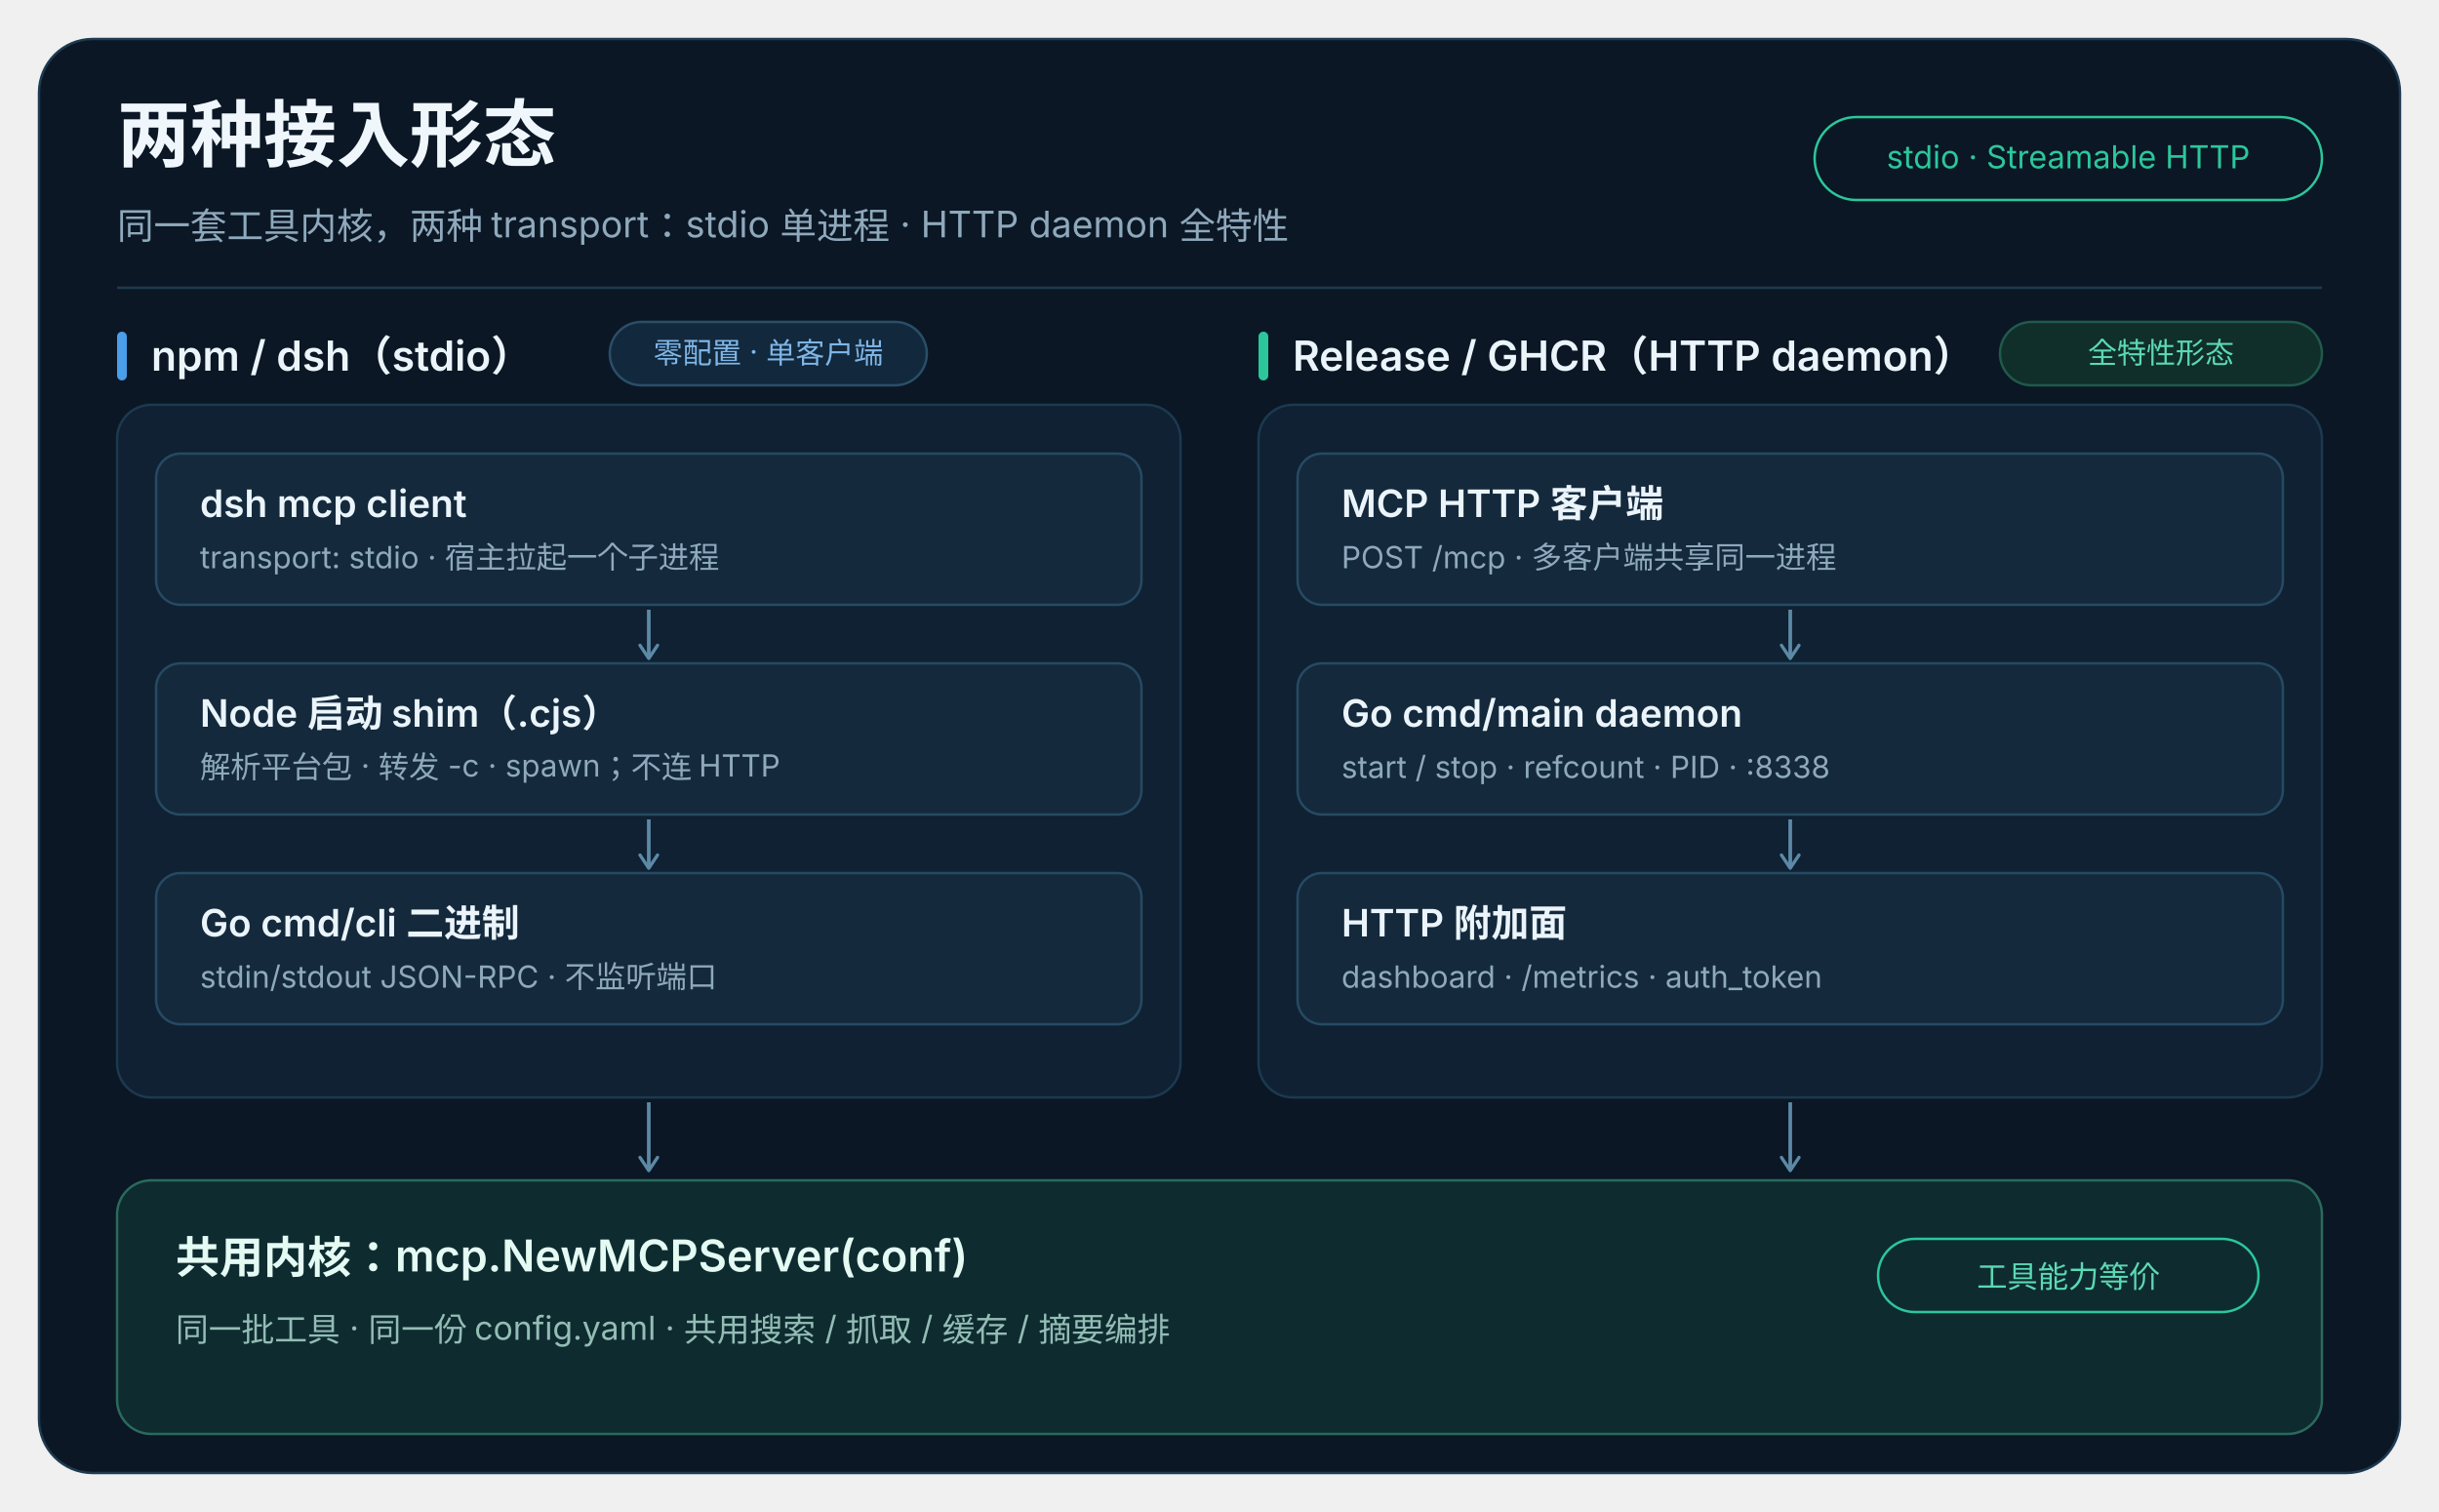
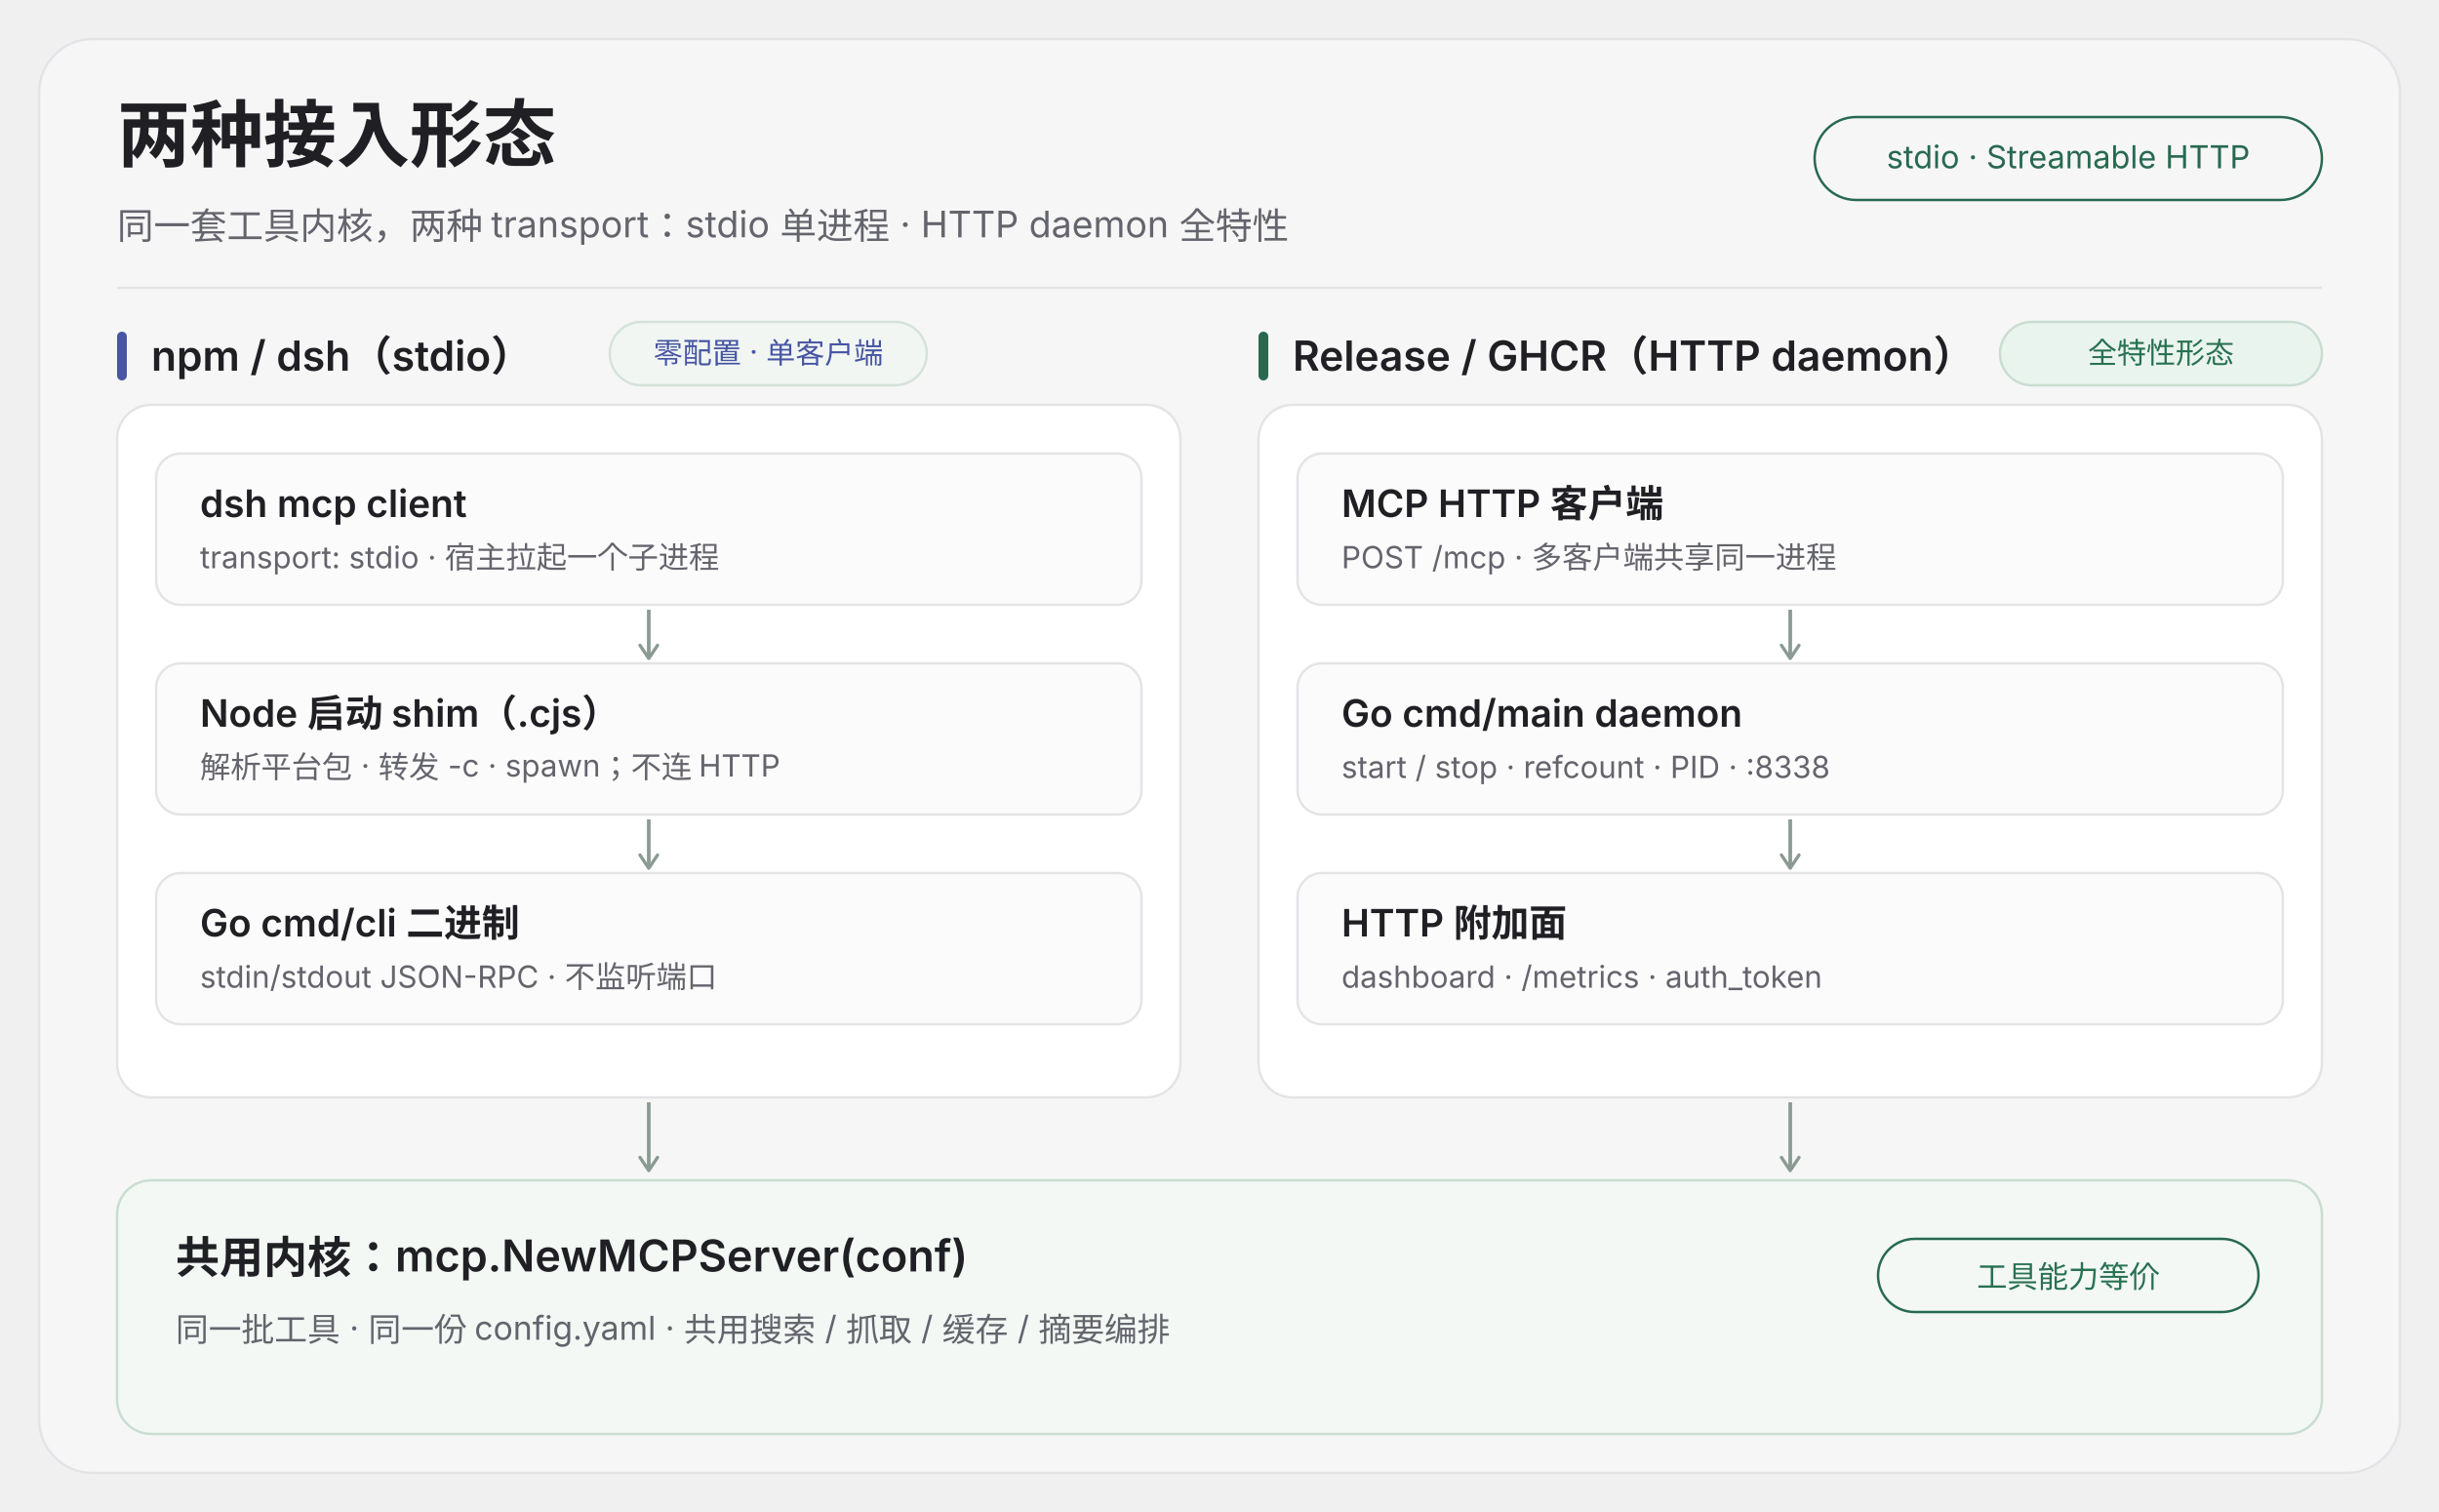
- <svg xmlns="http://www.w3.org/2000/svg" viewBox="0 0 1000 620" width="1000" height="620" role="img" font-family="system-ui, -apple-system, 'Segoe UI', 'PingFang SC', 'Microsoft YaHei', sans-serif">
+ <svg xmlns="http://www.w3.org/2000/svg" viewBox="0 0 1000 620" width="1000" height="620" role="img" font-family="'Inter Variable', system-ui, -apple-system, 'Segoe UI', 'PingFang SC', 'Microsoft YaHei', sans-serif">
  <defs>
    <marker id="arrow" viewBox="0 0 10 10" refX="8" refY="5" markerWidth="6" markerHeight="6" orient="auto-start-reverse">
-       <path d="M2 1L8 5L2 9" fill="none" stroke="#5C8AA6" stroke-width="1.5" stroke-linecap="round" stroke-linejoin="round" />
+       <path d="M2 1L8 5L2 9" fill="none" stroke="#8B9A92" stroke-width="1.5" stroke-linecap="round" stroke-linejoin="round" />
    </marker>
  </defs>
-   <rect x="16" y="16" width="968" height="588" rx="22" fill="#0B1725" stroke="#1E3A50" stroke-width="1" />
-   <text x="48" y="66" font-size="30" font-weight="700" fill="#F0F7FC">两种接入形态</text>
-   <text x="48" y="98" font-size="15" fill="#8FA9BC">同一套工具内核，两种 transport：stdio 单进程 · HTTP daemon 全特性</text>
-   <rect x="744" y="48" width="208" height="34" rx="17" fill="none" stroke="#2BC79B" stroke-width="1" />
-   <text x="848" y="69" text-anchor="middle" font-size="13" fill="#2BC79B">stdio · Streamable HTTP</text>
-   <line x1="48" y1="118" x2="952" y2="118" stroke="#1E3A50" stroke-width="1" />
-   <rect x="48" y="136" width="4" height="20" rx="2" fill="#4A9EEA" />
-   <text x="62" y="152" font-size="17" font-weight="600" fill="#EAF4FA">npm / dsh（stdio）</text>
-   <rect x="250" y="132" width="130" height="26" rx="13" fill="#12283C" stroke="#2A4E68" stroke-width="1" />
-   <text x="315" y="149" text-anchor="middle" font-size="12" fill="#7FB6E8">零配置 · 单客户端</text>
-   <rect x="516" y="136" width="4" height="20" rx="2" fill="#2BC79B" />
-   <text x="530" y="152" font-size="17" font-weight="600" fill="#EAF4FA">Release / GHCR（HTTP daemon）</text>
-   <rect x="820" y="132" width="132" height="26" rx="13" fill="#102E2A" stroke="#1F5A4A" stroke-width="1" />
-   <text x="886" y="149" text-anchor="middle" font-size="12" fill="#5BD9B3">全特性形态</text>
-   <rect x="48" y="166" width="436" height="284" rx="14" fill="#0F2132" stroke="#1C3950" stroke-width="1" />
-   <rect x="516" y="166" width="436" height="284" rx="14" fill="#0F2132" stroke="#1C3950" stroke-width="1" />
-   <rect x="64" y="186" width="404" height="62" rx="10" fill="#14293C" stroke="#264A63" stroke-width="1" />
-   <text x="82" y="212" font-size="15.5" font-weight="600" fill="#EAF4FA">dsh mcp client</text>
-   <text x="82" y="233" font-size="12.5" fill="#8FA9BC">transport: stdio · 宿主拉起一个子进程</text>
-   <rect x="532" y="186" width="404" height="62" rx="10" fill="#14293C" stroke="#264A63" stroke-width="1" />
-   <text x="550" y="212" font-size="15.5" font-weight="600" fill="#EAF4FA">MCP HTTP 客户端</text>
-   <text x="550" y="233" font-size="12.5" fill="#8FA9BC">POST /mcp · 多客户端共享同一进程</text>
-   <path d="M266 250 L266 270" fill="none" stroke="#5C8AA6" stroke-width="1.5" marker-end="url(#arrow)" />
-   <path d="M734 250 L734 270" fill="none" stroke="#5C8AA6" stroke-width="1.5" marker-end="url(#arrow)" />
-   <rect x="64" y="272" width="404" height="62" rx="10" fill="#14293C" stroke="#264A63" stroke-width="1" />
-   <text x="82" y="298" font-size="15.5" font-weight="600" fill="#EAF4FA">Node 启动 shim（.cjs）</text>
-   <text x="82" y="319" font-size="12.5" fill="#8FA9BC">解析平台包 · 转发 -c · spawn；不连 HTTP</text>
-   <rect x="532" y="272" width="404" height="62" rx="10" fill="#14293C" stroke="#264A63" stroke-width="1" />
-   <text x="550" y="298" font-size="15.5" font-weight="600" fill="#EAF4FA">Go cmd/main daemon</text>
-   <text x="550" y="319" font-size="12.5" fill="#8FA9BC">start / stop · refcount · PID · :8338</text>
-   <path d="M266 336 L266 356" fill="none" stroke="#5C8AA6" stroke-width="1.5" marker-end="url(#arrow)" />
-   <path d="M734 336 L734 356" fill="none" stroke="#5C8AA6" stroke-width="1.5" marker-end="url(#arrow)" />
-   <rect x="64" y="358" width="404" height="62" rx="10" fill="#14293C" stroke="#264A63" stroke-width="1" />
-   <text x="82" y="384" font-size="15.5" font-weight="600" fill="#EAF4FA">Go cmd/cli 二进制</text>
-   <text x="82" y="405" font-size="12.5" fill="#8FA9BC">stdin/stdout JSON-RPC · 不监听端口</text>
-   <rect x="532" y="358" width="404" height="62" rx="10" fill="#14293C" stroke="#264A63" stroke-width="1" />
-   <text x="550" y="384" font-size="15.5" font-weight="600" fill="#EAF4FA">HTTP 附加面</text>
-   <text x="550" y="405" font-size="12.5" fill="#8FA9BC">dashboard · /metrics · auth_token</text>
-   <path d="M266 452 L266 480" fill="none" stroke="#5C8AA6" stroke-width="1.5" marker-end="url(#arrow)" />
-   <path d="M734 452 L734 480" fill="none" stroke="#5C8AA6" stroke-width="1.5" marker-end="url(#arrow)" />
-   <rect x="48" y="484" width="904" height="104" rx="14" fill="#0E2B30" stroke="#2A6A5C" stroke-width="1" />
-   <text x="72" y="522" font-size="18" font-weight="600" fill="#E4FBF3">共用内核：mcp.NewMCPServer(conf)</text>
-   <text x="72" y="550" font-size="13.5" fill="#93BDB4">同一批工具 · 同一份 config.yaml · 共用搜索 / 抓取 / 缓存 / 摘要编排</text>
-   <rect x="770" y="508" width="156" height="30" rx="15" fill="none" stroke="#2BC79B" stroke-width="1" />
-   <text x="848" y="528" text-anchor="middle" font-size="12.5" fill="#5BD9B3">工具能力等价</text>
+   <rect x="16" y="16" width="968" height="588" rx="22" fill="#F6F6F7" stroke="#E4E4E7" stroke-width="1" />
+   <text x="48" y="66" font-size="30" font-weight="700" fill="#202024">两种接入形态</text>
+   <text x="48" y="98" font-size="15" fill="#64646C">同一套工具内核，两种 transport：stdio 单进程 · HTTP daemon 全特性</text>
+   <rect x="744" y="48" width="208" height="34" rx="17" fill="none" stroke="#286950" stroke-width="1" />
+   <text x="848" y="69" text-anchor="middle" font-size="13" fill="#286950">stdio · Streamable HTTP</text>
+   <line x1="48" y1="118" x2="952" y2="118" stroke="#E4E4E7" stroke-width="1" />
+   <rect x="48" y="136" width="4" height="20" rx="2" fill="#4755A2" />
+   <text x="62" y="152" font-size="17" font-weight="600" fill="#202024">npm / dsh（stdio）</text>
+   <rect x="250" y="132" width="130" height="26" rx="13" fill="#F1F6F3" stroke="#D5E2DA" stroke-width="1" />
+   <text x="315" y="149" text-anchor="middle" font-size="12" fill="#4755A2">零配置 · 单客户端</text>
+   <rect x="516" y="136" width="4" height="20" rx="2" fill="#286950" />
+   <text x="530" y="152" font-size="17" font-weight="600" fill="#202024">Release / GHCR（HTTP daemon）</text>
+   <rect x="820" y="132" width="132" height="26" rx="13" fill="#EAF4EE" stroke="#C9DDD1" stroke-width="1" />
+   <text x="886" y="149" text-anchor="middle" font-size="12" fill="#287153">全特性形态</text>
+   <rect x="48" y="166" width="436" height="284" rx="14" fill="#FFFFFF" stroke="#E4E4E7" stroke-width="1" />
+   <rect x="516" y="166" width="436" height="284" rx="14" fill="#FFFFFF" stroke="#E4E4E7" stroke-width="1" />
+   <rect x="64" y="186" width="404" height="62" rx="10" fill="#FBFBFC" stroke="#E4E4E7" stroke-width="1" />
+   <text x="82" y="212" font-size="15.5" font-weight="600" fill="#202024">dsh mcp client</text>
+   <text x="82" y="233" font-size="12.5" fill="#64646C">transport: stdio · 宿主拉起一个子进程</text>
+   <rect x="532" y="186" width="404" height="62" rx="10" fill="#FBFBFC" stroke="#E4E4E7" stroke-width="1" />
+   <text x="550" y="212" font-size="15.5" font-weight="600" fill="#202024">MCP HTTP 客户端</text>
+   <text x="550" y="233" font-size="12.5" fill="#64646C">POST /mcp · 多客户端共享同一进程</text>
+   <path d="M266 250 L266 270" fill="none" stroke="#8B9A92" stroke-width="1.5" marker-end="url(#arrow)" />
+   <path d="M734 250 L734 270" fill="none" stroke="#8B9A92" stroke-width="1.5" marker-end="url(#arrow)" />
+   <rect x="64" y="272" width="404" height="62" rx="10" fill="#FBFBFC" stroke="#E4E4E7" stroke-width="1" />
+   <text x="82" y="298" font-size="15.5" font-weight="600" fill="#202024">Node 启动 shim（.cjs）</text>
+   <text x="82" y="319" font-size="12.5" fill="#64646C">解析平台包 · 转发 -c · spawn；不连 HTTP</text>
+   <rect x="532" y="272" width="404" height="62" rx="10" fill="#FBFBFC" stroke="#E4E4E7" stroke-width="1" />
+   <text x="550" y="298" font-size="15.5" font-weight="600" fill="#202024">Go cmd/main daemon</text>
+   <text x="550" y="319" font-size="12.5" fill="#64646C">start / stop · refcount · PID · :8338</text>
+   <path d="M266 336 L266 356" fill="none" stroke="#8B9A92" stroke-width="1.5" marker-end="url(#arrow)" />
+   <path d="M734 336 L734 356" fill="none" stroke="#8B9A92" stroke-width="1.5" marker-end="url(#arrow)" />
+   <rect x="64" y="358" width="404" height="62" rx="10" fill="#FBFBFC" stroke="#E4E4E7" stroke-width="1" />
+   <text x="82" y="384" font-size="15.5" font-weight="600" fill="#202024">Go cmd/cli 二进制</text>
+   <text x="82" y="405" font-size="12.5" fill="#64646C">stdin/stdout JSON-RPC · 不监听端口</text>
+   <rect x="532" y="358" width="404" height="62" rx="10" fill="#FBFBFC" stroke="#E4E4E7" stroke-width="1" />
+   <text x="550" y="384" font-size="15.5" font-weight="600" fill="#202024">HTTP 附加面</text>
+   <text x="550" y="405" font-size="12.5" fill="#64646C">dashboard · /metrics · auth_token</text>
+   <path d="M266 452 L266 480" fill="none" stroke="#8B9A92" stroke-width="1.5" marker-end="url(#arrow)" />
+   <path d="M734 452 L734 480" fill="none" stroke="#8B9A92" stroke-width="1.5" marker-end="url(#arrow)" />
+   <rect x="48" y="484" width="904" height="104" rx="14" fill="#F3F8F5" stroke="#C9DDD1" stroke-width="1" />
+   <text x="72" y="522" font-size="18" font-weight="600" fill="#202024">共用内核：mcp.NewMCPServer(conf)</text>
+   <text x="72" y="550" font-size="13.5" fill="#64646C">同一批工具 · 同一份 config.yaml · 共用搜索 / 抓取 / 缓存 / 摘要编排</text>
+   <rect x="770" y="508" width="156" height="30" rx="15" fill="none" stroke="#286950" stroke-width="1" />
+   <text x="848" y="528" text-anchor="middle" font-size="12.5" fill="#287153">工具能力等价</text>
</svg>
